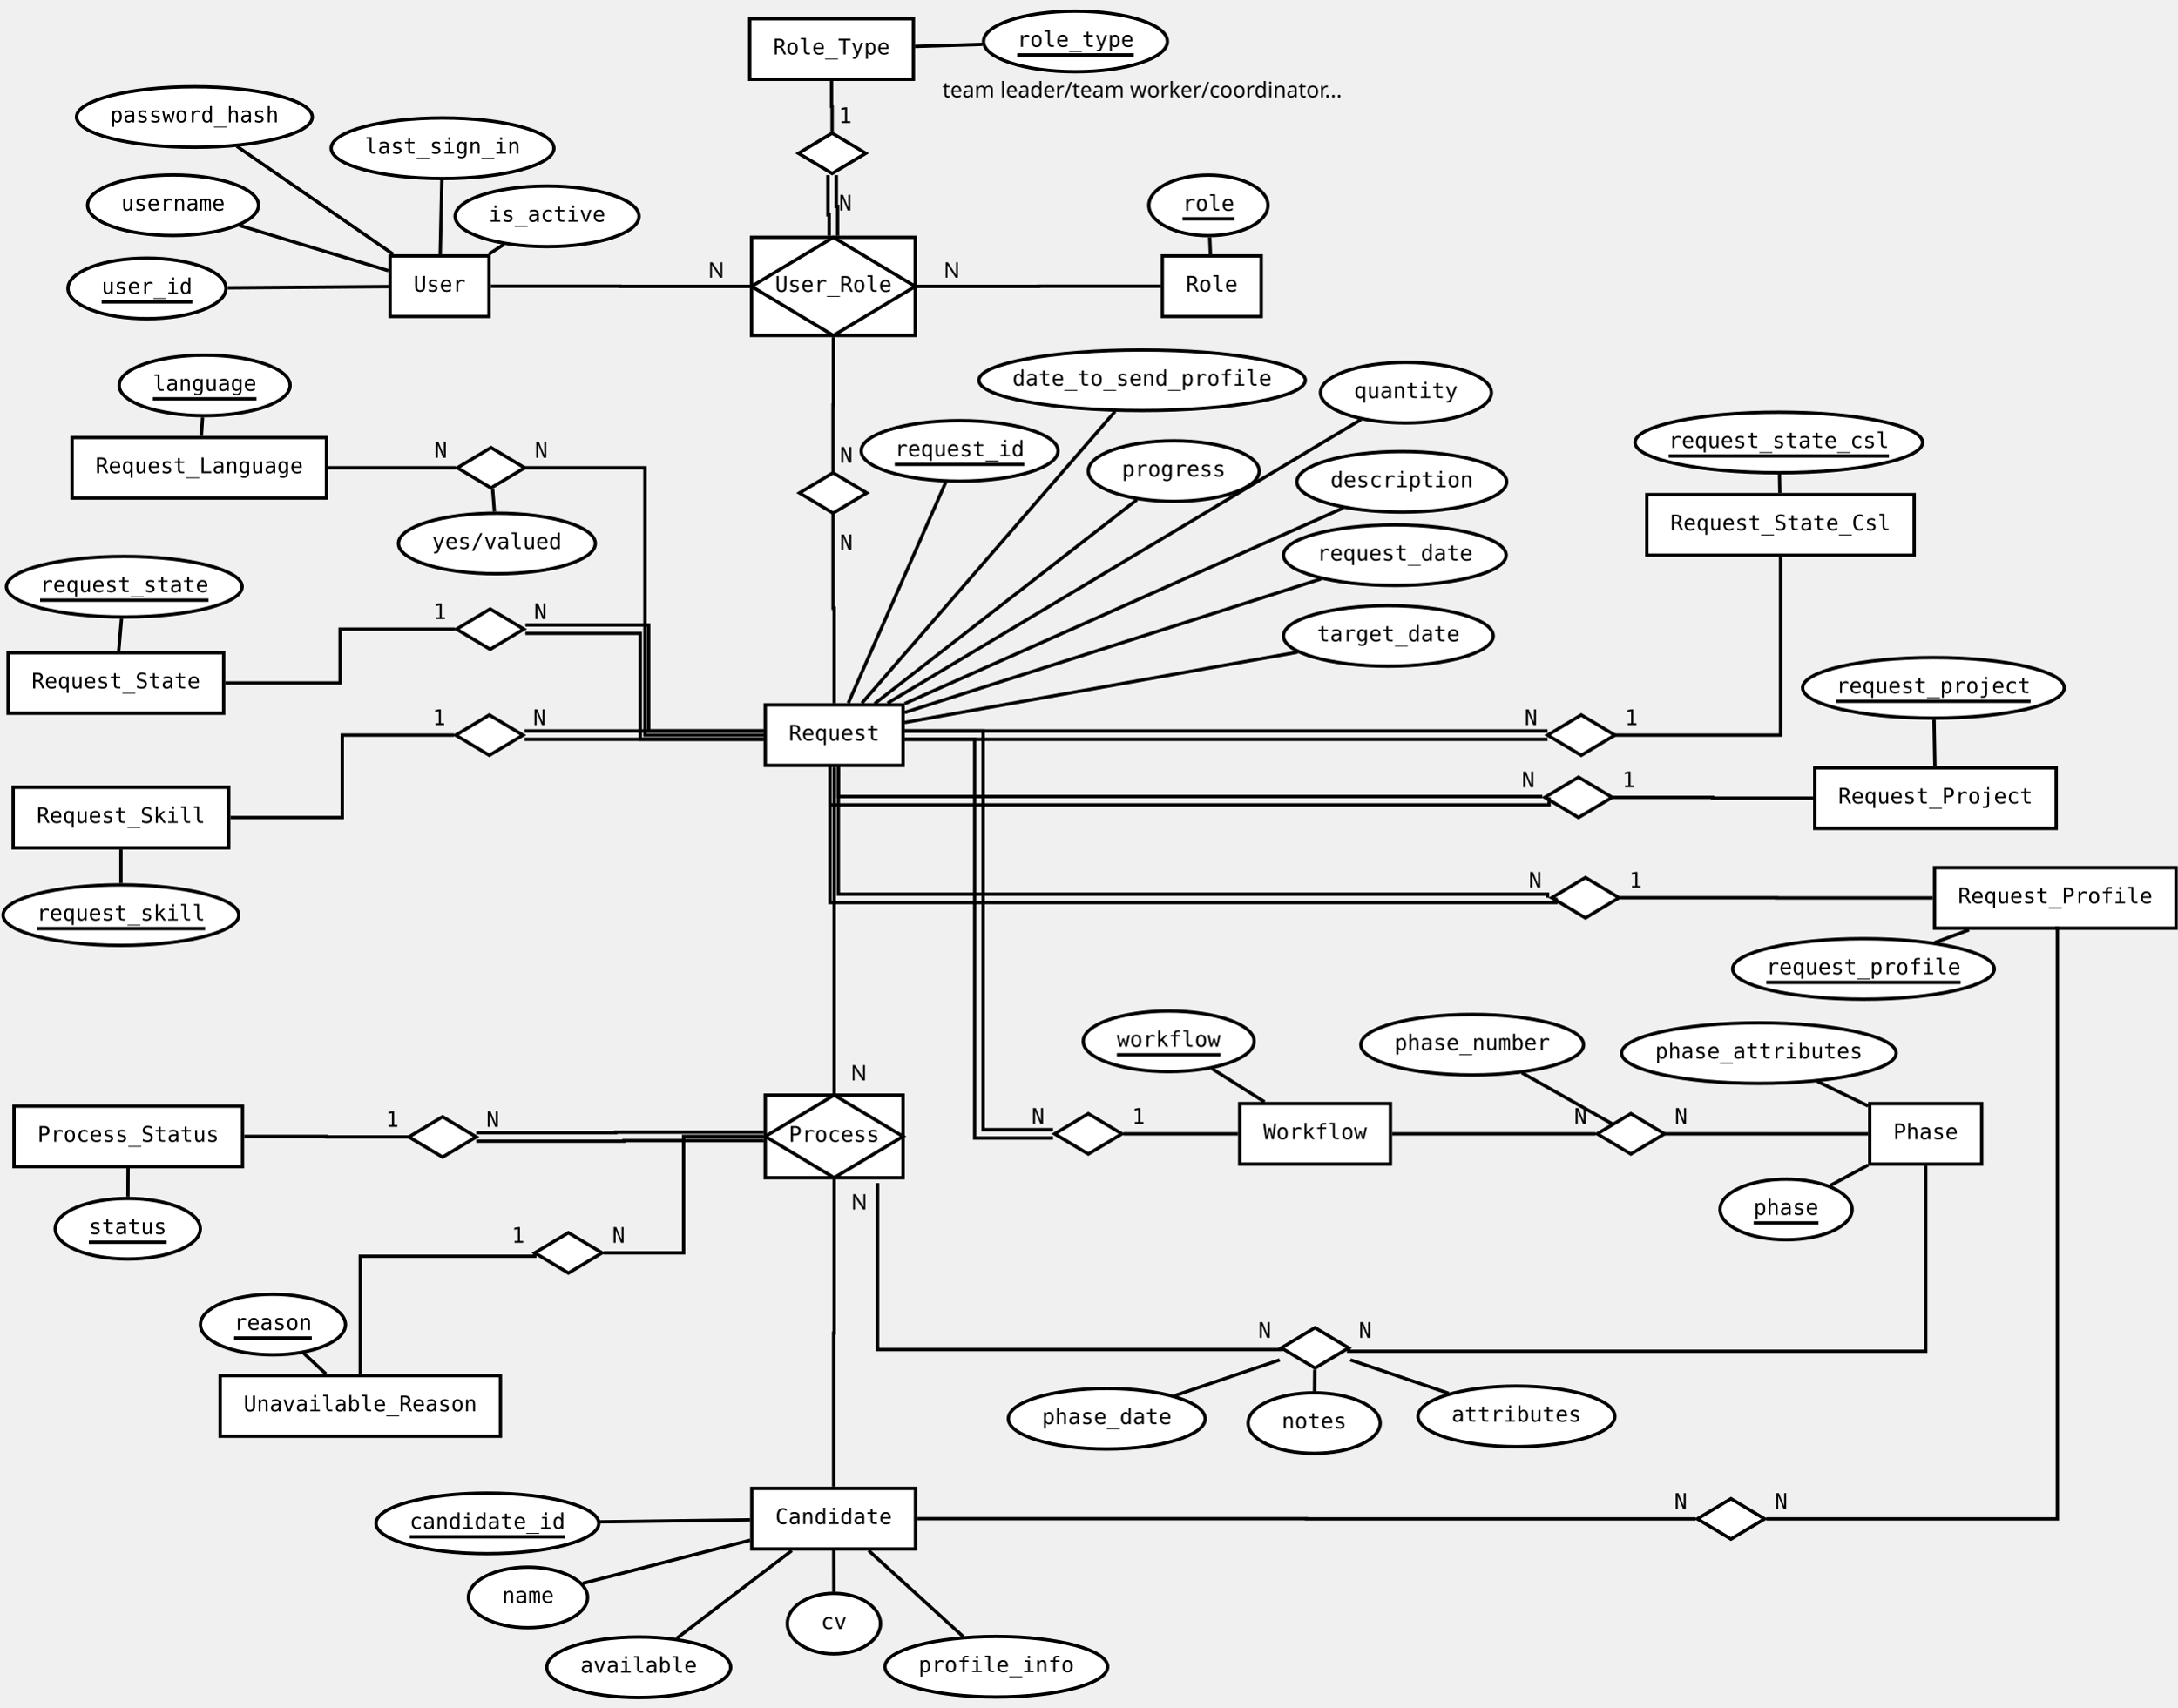
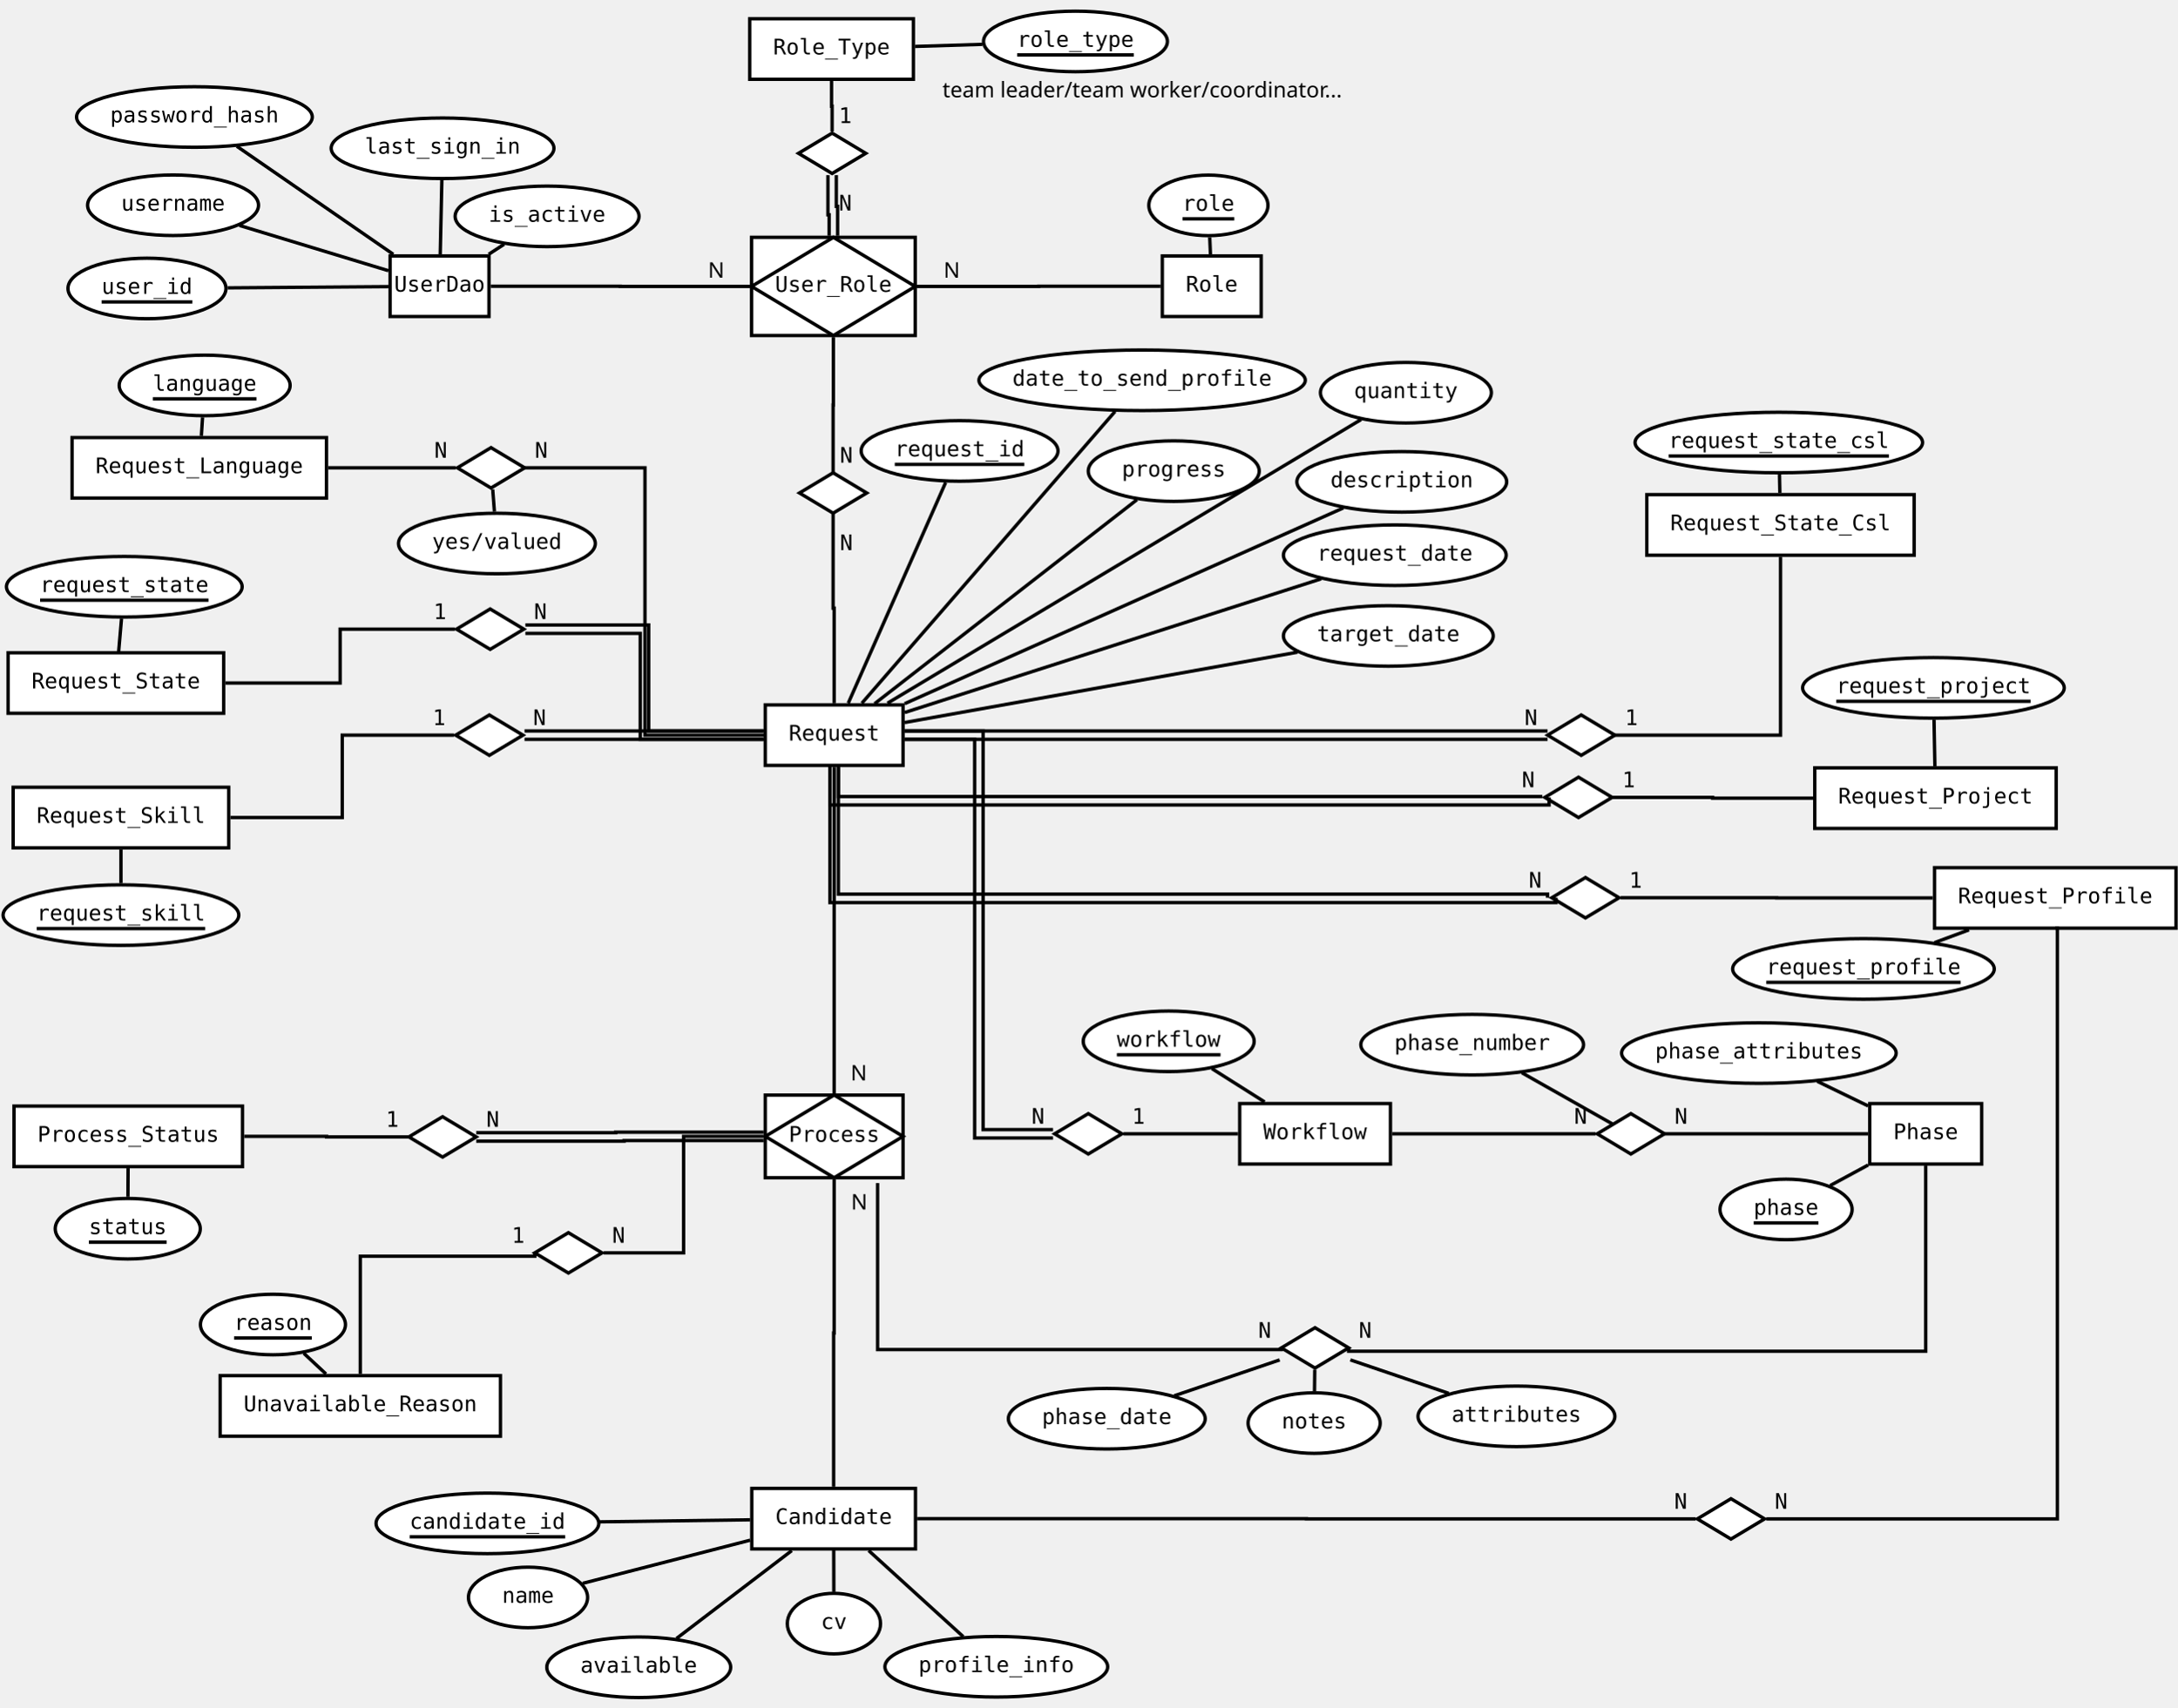
<svg xmlns="http://www.w3.org/2000/svg" width="65cm" height="51cm" viewBox="327 48 1294 1005">
  <g>
    <rect style="fill: #ffffff" x="558.828" y="195.028" width="58.8" height="36" />
    <rect style="fill: none; fill-opacity:0; stroke-width: 2; stroke: #000000" x="558.828" y="195.028" width="58.8" height="36" />
-     <text font-size="12.8" style="fill: #000000;text-anchor:middle;font-family:monospace;font-style:normal;font-weight:normal" x="588.228" y="216.228">User</text>
+     <text font-size="12.8" style="fill: #000000;text-anchor:middle;font-family:monospace;font-style:normal;font-weight:normal" x="588.228" y="216.228">UserDao</text>
  </g>
  <g>
    <ellipse style="fill: #ffffff" cx="414.348" cy="214.348" rx="46.95" ry="18" />
    <ellipse style="fill: none; fill-opacity:0; stroke-width: 2; stroke: #000000" cx="414.348" cy="214.348" rx="46.95" ry="18" />
    <text font-size="12.8" style="fill: #000000;text-anchor:middle;font-family:monospace;font-style:normal;font-weight:normal" x="414.348" y="217.548">user_id</text>
    <line style="fill: none; fill-opacity:0; stroke-width: 2; stroke: #000000" x1="387.398" y1="222.348" x2="441.298" y2="222.348" />
  </g>
  <line style="fill: none; fill-opacity:0; stroke-width: 2; stroke: #000000" x1="462.286" y1="213.984" x2="557.822" y2="213.259" />
  <g>
    <ellipse style="fill: #ffffff" cx="429.844" cy="164.879" rx="50.8" ry="18" />
    <ellipse style="fill: none; fill-opacity:0; stroke-width: 2; stroke: #000000" cx="429.844" cy="164.879" rx="50.8" ry="18" />
    <text font-size="12.8" style="fill: #000000;text-anchor:middle;font-family:monospace;font-style:normal;font-weight:normal" x="429.844" y="168.079">username</text>
  </g>
  <g>
    <ellipse style="fill: #ffffff" cx="442.55" cy="112.41" rx="70.05" ry="18" />
    <ellipse style="fill: none; fill-opacity:0; stroke-width: 2; stroke: #000000" cx="442.55" cy="112.41" rx="70.05" ry="18" />
    <text font-size="12.8" style="fill: #000000;text-anchor:middle;font-family:monospace;font-style:normal;font-weight:normal" x="442.55" y="115.61">password_hash</text>
  </g>
  <line style="fill: none; fill-opacity:0; stroke-width: 2; stroke: #000000" x1="557.825" y1="203.786" x2="469.324" y2="176.881" />
  <line style="fill: none; fill-opacity:0; stroke-width: 2; stroke: #000000" x1="560.736" y1="194.04" x2="467.766" y2="129.827" />
  <g>
    <ellipse style="fill: #ffffff" cx="652.148" cy="171.474" rx="54.65" ry="18" />
    <ellipse style="fill: none; fill-opacity:0; stroke-width: 2; stroke: #000000" cx="652.148" cy="171.474" rx="54.65" ry="18" />
    <text font-size="12.8" style="fill: #000000;text-anchor:middle;font-family:monospace;font-style:normal;font-weight:normal" x="652.148" y="174.674">is_active</text>
  </g>
  <line style="fill: none; fill-opacity:0; stroke-width: 2; stroke: #000000" x1="617.457" y1="194.027" x2="626.61" y2="188.076" />
  <g>
    <rect style="fill: #ffffff" x="1017.83" y="195.028" width="58.8" height="36" />
    <rect style="fill: none; fill-opacity:0; stroke-width: 2; stroke: #000000" x="1017.83" y="195.028" width="58.8" height="36" />
    <text font-size="12.8" style="fill: #000000;text-anchor:middle;font-family:monospace;font-style:normal;font-weight:normal" x="1047.23" y="216.228">Role</text>
  </g>
  <g>
    <ellipse style="fill: #ffffff" cx="1045.23" cy="164.955" rx="35.4" ry="18" />
    <ellipse style="fill: none; fill-opacity:0; stroke-width: 2; stroke: #000000" cx="1045.23" cy="164.955" rx="35.4" ry="18" />
    <text font-size="12.8" style="fill: #000000;text-anchor:middle;font-family:monospace;font-style:normal;font-weight:normal" x="1045.23" y="168.155">role</text>
    <line style="fill: none; fill-opacity:0; stroke-width: 2; stroke: #000000" x1="1029.83" y1="172.955" x2="1060.63" y2="172.955" />
  </g>
  <line style="fill: none; fill-opacity:0; stroke-width: 2; stroke: #000000" x1="1046.44" y1="194.038" x2="1046.02" y2="183.945" />
  <g>
    <rect style="fill: #ffffff" x="773.834" y="927.828" width="97.3" height="36" />
    <rect style="fill: none; fill-opacity:0; stroke-width: 2; stroke: #000000" x="773.834" y="927.828" width="97.3" height="36" />
    <text font-size="12.8" style="fill: #000000;text-anchor:middle;font-family:monospace;font-style:normal;font-weight:normal" x="822.484" y="949.028">Candidate</text>
  </g>
  <g>
    <ellipse style="fill: #ffffff" cx="616.686" cy="948.624" rx="66.2" ry="18" />
    <ellipse style="fill: none; fill-opacity:0; stroke-width: 2; stroke: #000000" cx="616.686" cy="948.624" rx="66.2" ry="18" />
    <text font-size="12.8" style="fill: #000000;text-anchor:middle;font-family:monospace;font-style:normal;font-weight:normal" x="616.686" y="951.824">candidate_id</text>
    <line style="fill: none; fill-opacity:0; stroke-width: 2; stroke: #000000" x1="570.486" y1="956.624" x2="662.886" y2="956.624" />
  </g>
  <line style="fill: none; fill-opacity:0; stroke-width: 2; stroke: #000000" x1="683.611" y1="947.715" x2="772.831" y2="946.503" />
  <g>
    <ellipse style="fill: #ffffff" cx="640.826" cy="992.658" rx="35.4" ry="18" />
    <ellipse style="fill: none; fill-opacity:0; stroke-width: 2; stroke: #000000" cx="640.826" cy="992.658" rx="35.4" ry="18" />
    <text font-size="12.8" style="fill: #000000;text-anchor:middle;font-family:monospace;font-style:normal;font-weight:normal" x="640.826" y="995.858">name</text>
  </g>
  <line style="fill: none; fill-opacity:0; stroke-width: 2; stroke: #000000" x1="673.335" y1="984.278" x2="772.829" y2="958.629" />
  <g>
    <ellipse style="fill: #ffffff" cx="822.636" cy="1008.22" rx="27.7" ry="18" />
    <ellipse style="fill: none; fill-opacity:0; stroke-width: 2; stroke: #000000" cx="822.636" cy="1008.22" rx="27.7" ry="18" />
    <text font-size="12.8" style="fill: #000000;text-anchor:middle;font-family:monospace;font-style:normal;font-weight:normal" x="822.636" y="1011.42">cv</text>
  </g>
  <line style="fill: none; fill-opacity:0; stroke-width: 2; stroke: #000000" x1="822.59" y1="989.452" x2="822.53" y2="964.594" />
  <g>
    <rect style="fill: #ffffff" x="1476.83" y="558.742" width="143.5" height="36" />
    <rect style="fill: none; fill-opacity:0; stroke-width: 2; stroke: #000000" x="1476.83" y="558.742" width="143.5" height="36" />
    <text font-size="12.8" style="fill: #000000;text-anchor:middle;font-family:monospace;font-style:normal;font-weight:normal" x="1548.58" y="579.942">Request_Profile</text>
  </g>
  <g>
    <ellipse style="fill: #ffffff" cx="1434.58" cy="618.954" rx="77.75" ry="18" />
    <ellipse style="fill: none; fill-opacity:0; stroke-width: 2; stroke: #000000" cx="1434.58" cy="618.954" rx="77.75" ry="18" />
    <text font-size="12.8" style="fill: #000000;text-anchor:middle;font-family:monospace;font-style:normal;font-weight:normal" x="1434.58" y="622.154">request_profile</text>
    <line style="fill: none; fill-opacity:0; stroke-width: 2; stroke: #000000" x1="1376.83" y1="626.954" x2="1492.33" y2="626.954" />
  </g>
  <line style="fill: none; fill-opacity:0; stroke-width: 2; stroke: #000000" x1="1497.31" y1="595.725" x2="1476.73" y2="603.346" />
  <g>
    <rect style="fill: #ffffff" x="773.674" y="183.955" width="97.3" height="58.38" />
    <rect style="fill: none; fill-opacity:0; stroke-width: 2; stroke: #000000" x="773.674" y="183.955" width="97.3" height="58.38" />
    <polygon style="fill: #ffffff" points="773.674,213.145 822.324,183.955 870.974,213.145 822.324,242.335 " />
    <polygon style="fill: none; fill-opacity:0; stroke-width: 2; stroke: #000000" points="773.674,213.145 822.324,183.955 870.974,213.145 822.324,242.335 " />
    <text font-size="12.8" style="fill: #000000;text-anchor:middle;font-family:monospace;font-style:normal;font-weight:normal" x="822.324" y="216.345">User_Role</text>
  </g>
  <polyline style="fill: none; fill-opacity:0; stroke-width: 2; stroke: #000000" points="618.635,213.028 695.652,213.028 695.652,213.145 772.668,213.145 " />
  <polyline style="fill: none; fill-opacity:0; stroke-width: 2; stroke: #000000" points="871.98,213.145 944.4,213.145 944.4,213.028 1016.82,213.028 " />
  <text font-size="12.8" style="fill: #000000;text-anchor:start;font-family:sans-serif;font-style:normal;font-weight:normal" x="747.828" y="207.954">
    <tspan x="747.828" y="207.954">N</tspan>
  </text>
  <text font-size="12.8" style="fill: #000000;text-anchor:start;font-family:sans-serif;font-style:normal;font-weight:normal" x="887.828" y="207.954">
    <tspan x="887.828" y="207.954">N</tspan>
  </text>
  <g>
    <rect style="fill: #ffffff" x="781.828" y="461.954" width="81.9" height="36" />
    <rect style="fill: none; fill-opacity:0; stroke-width: 2; stroke: #000000" x="781.828" y="461.954" width="81.9" height="36" />
    <text font-size="12.8" style="fill: #000000;text-anchor:middle;font-family:monospace;font-style:normal;font-weight:normal" x="822.778" y="483.154">Request</text>
  </g>
  <g>
    <polygon style="fill: #ffffff" points="802.162,335.954 822.162,323.954 842.162,335.954 822.162,347.954 " />
    <polygon style="fill: none; fill-opacity:0; stroke-width: 2; stroke: #000000" points="802.162,335.954 822.162,323.954 842.162,335.954 822.162,347.954 " />
    <text font-size="12.8" style="fill: #000000;text-anchor:start;font-family:monospace;font-style:normal;font-weight:normal" x="826.162" y="317.954">N</text>
    <text font-size="12.8" style="fill: #000000;text-anchor:start;font-family:monospace;font-style:normal;font-weight:normal" x="826.162" y="369.954">N</text>
    <text font-size="12.8" style="fill: #000000;text-anchor:middle;font-family:monospace;font-style:normal;font-weight:normal" x="822.162" y="339.154" />
  </g>
  <polyline style="fill: none; fill-opacity:0; stroke-width: 2; stroke: #000000" points="822.162,323.954 822.162,283.648 822.324,283.648 822.324,243.342 " />
  <polyline style="fill: none; fill-opacity:0; stroke-width: 2; stroke: #000000" points="822.162,347.954 822.162,404.449 822.778,404.449 822.778,460.945 " />
  <g>
    <rect style="fill: #ffffff" x="781.828" y="693.954" width="81.9" height="49.14" />
    <rect style="fill: none; fill-opacity:0; stroke-width: 2; stroke: #000000" x="781.828" y="693.954" width="81.9" height="49.14" />
    <polygon style="fill: #ffffff" points="781.828,718.524 822.778,693.954 863.728,718.524 822.778,743.094 " />
    <polygon style="fill: none; fill-opacity:0; stroke-width: 2; stroke: #000000" points="781.828,718.524 822.778,693.954 863.728,718.524 822.778,743.094 " />
    <text font-size="12.8" style="fill: #000000;text-anchor:middle;font-family:monospace;font-style:normal;font-weight:normal" x="822.778" y="721.724">Process</text>
  </g>
  <polyline style="fill: none; fill-opacity:0; stroke-width: 2; stroke: #000000" points="822.778,692.948 822.778,691.948 822.778,499.963 822.778,498.963 " />
  <polyline style="fill: none; fill-opacity:0; stroke-width: 2; stroke: #000000" points="822.778,744.1 822.778,835.459 822.484,835.459 822.484,926.819 " />
  <text font-size="12.8" style="fill: #000000;text-anchor:start;font-family:sans-serif;font-style:normal;font-weight:normal" x="832.592" y="685.282">
    <tspan x="832.592" y="685.282">N</tspan>
  </text>
  <g>
    <ellipse style="fill: #ffffff" cx="897.328" cy="310.954" rx="58.5" ry="18" />
    <ellipse style="fill: none; fill-opacity:0; stroke-width: 2; stroke: #000000" cx="897.328" cy="310.954" rx="58.5" ry="18" />
    <text font-size="12.8" style="fill: #000000;text-anchor:middle;font-family:monospace;font-style:normal;font-weight:normal" x="897.328" y="314.154">request_id</text>
    <line style="fill: none; fill-opacity:0; stroke-width: 2; stroke: #000000" x1="858.828" y1="318.954" x2="935.828" y2="318.954" />
  </g>
  <g>
    <polygon style="fill: #ffffff" points="1246.83,479.954 1266.83,467.954 1286.83,479.954 1266.83,491.954 " />
    <polygon style="fill: none; fill-opacity:0; stroke-width: 2; stroke: #000000" points="1246.83,479.954 1266.83,467.954 1286.83,479.954 1266.83,491.954 " />
    <text font-size="12.8" style="fill: #000000;text-anchor:end;font-family:monospace;font-style:normal;font-weight:normal" x="1240.83" y="473.954">N</text>
    <text font-size="12.8" style="fill: #000000;text-anchor:start;font-family:monospace;font-style:normal;font-weight:normal" x="1292.83" y="473.954">1</text>
    <text font-size="12.8" style="fill: #000000;text-anchor:middle;font-family:monospace;font-style:normal;font-weight:normal" x="1266.83" y="483.154" />
  </g>
  <g>
    <polyline style="fill: none; fill-opacity:0; stroke-width: 2; stroke: #000000" points="864.733,477.454 870.733,477.454 1245.83,477.454 1246.83,477.454 " />
    <polyline style="fill: none; fill-opacity:0; stroke-width: 2; stroke: #000000" points="864.733,482.454 865.733,482.454 1240.83,482.454 1246.83,482.454 " />
  </g>
  <g>
    <polygon style="fill: #ffffff" points="1335.83,945.954 1355.83,933.954 1375.83,945.954 1355.83,957.954 " />
    <polygon style="fill: none; fill-opacity:0; stroke-width: 2; stroke: #000000" points="1335.83,945.954 1355.83,933.954 1375.83,945.954 1355.83,957.954 " />
    <text font-size="12.8" style="fill: #000000;text-anchor:end;font-family:monospace;font-style:normal;font-weight:normal" x="1329.83" y="939.954">N</text>
    <text font-size="12.8" style="fill: #000000;text-anchor:start;font-family:monospace;font-style:normal;font-weight:normal" x="1381.83" y="939.954">N</text>
    <text font-size="12.8" style="fill: #000000;text-anchor:middle;font-family:monospace;font-style:normal;font-weight:normal" x="1355.83" y="949.154" />
  </g>
  <polyline style="fill: none; fill-opacity:0; stroke-width: 2; stroke: #000000" points="872.14,945.828 1103.51,945.828 1103.51,945.954 1334.89,945.954 " />
  <polyline style="fill: none; fill-opacity:0; stroke-width: 2; stroke: #000000" points="1376.82,945.954 1549.83,945.954 1549.83,594.742 1548.58,594.742 " />
  <g>
    <rect style="fill: #ffffff" x="334.828" y="510.954" width="128.1" height="36" />
    <rect style="fill: none; fill-opacity:0; stroke-width: 2; stroke: #000000" x="334.828" y="510.954" width="128.1" height="36" />
    <text font-size="12.8" style="fill: #000000;text-anchor:middle;font-family:monospace;font-style:normal;font-weight:normal" x="398.878" y="532.154">Request_Skill</text>
  </g>
  <g>
    <polygon style="fill: #ffffff" points="597.828,479.954 617.828,467.954 637.828,479.954 617.828,491.954 " />
    <polygon style="fill: none; fill-opacity:0; stroke-width: 2; stroke: #000000" points="597.828,479.954 617.828,467.954 637.828,479.954 617.828,491.954 " />
    <text font-size="12.8" style="fill: #000000;text-anchor:end;font-family:monospace;font-style:normal;font-weight:normal" x="591.828" y="473.954">1</text>
    <text font-size="12.8" style="fill: #000000;text-anchor:start;font-family:monospace;font-style:normal;font-weight:normal" x="643.828" y="473.954">N</text>
    <text font-size="12.8" style="fill: #000000;text-anchor:middle;font-family:monospace;font-style:normal;font-weight:normal" x="617.828" y="483.154" />
  </g>
  <polyline style="fill: none; fill-opacity:0; stroke-width: 2; stroke: #000000" points="463.936,528.954 530.411,528.954 530.411,479.954 596.886,479.954 " />
  <g>
    <polyline style="fill: none; fill-opacity:0; stroke-width: 2; stroke: #000000" points="638.77,477.454 639.77,477.454 774.823,477.454 780.823,477.454 " />
    <polyline style="fill: none; fill-opacity:0; stroke-width: 2; stroke: #000000" points="638.77,482.454 644.77,482.454 779.823,482.454 780.823,482.454 " />
  </g>
  <line style="fill: none; fill-opacity:0; stroke-width: 2; stroke: #000000" x1="831.155" y1="460.964" x2="889.06" y2="329.696" />
  <g>
    <ellipse style="fill: #ffffff" cx="1160.18" cy="329.33" rx="62.35" ry="18" />
    <ellipse style="fill: none; fill-opacity:0; stroke-width: 2; stroke: #000000" cx="1160.18" cy="329.33" rx="62.35" ry="18" />
    <text font-size="12.8" style="fill: #000000;text-anchor:middle;font-family:monospace;font-style:normal;font-weight:normal" x="1160.18" y="332.53">description</text>
  </g>
  <line style="fill: none; fill-opacity:0; stroke-width: 2; stroke: #000000" x1="864.726" y1="461.227" x2="1125.41" y2="344.853" />
  <g>
    <ellipse style="fill: #ffffff" cx="1162.63" cy="276.33" rx="50.8" ry="18" />
    <ellipse style="fill: none; fill-opacity:0; stroke-width: 2; stroke: #000000" cx="1162.63" cy="276.33" rx="50.8" ry="18" />
    <text font-size="12.8" style="fill: #000000;text-anchor:middle;font-family:monospace;font-style:normal;font-weight:normal" x="1162.63" y="279.53">quantity</text>
  </g>
  <line style="fill: none; fill-opacity:0; stroke-width: 2; stroke: #000000" x1="1135.99" y1="292.288" x2="854.494" y2="460.951" />
  <g>
    <ellipse style="fill: #ffffff" cx="1156.03" cy="372.954" rx="66.2" ry="18" />
    <ellipse style="fill: none; fill-opacity:0; stroke-width: 2; stroke: #000000" cx="1156.03" cy="372.954" rx="66.2" ry="18" />
    <text font-size="12.8" style="fill: #000000;text-anchor:middle;font-family:monospace;font-style:normal;font-weight:normal" x="1156.03" y="376.154">request_date</text>
  </g>
  <line style="fill: none; fill-opacity:0; stroke-width: 2; stroke: #000000" x1="864.729" y1="466.484" x2="1112.29" y2="386.998" />
  <g>
    <ellipse style="fill: #ffffff" cx="1152.18" cy="420.954" rx="62.35" ry="18" />
    <ellipse style="fill: none; fill-opacity:0; stroke-width: 2; stroke: #000000" cx="1152.18" cy="420.954" rx="62.35" ry="18" />
    <text font-size="12.8" style="fill: #000000;text-anchor:middle;font-family:monospace;font-style:normal;font-weight:normal" x="1152.18" y="424.154">target_date</text>
  </g>
  <line style="fill: none; fill-opacity:0; stroke-width: 2; stroke: #000000" x1="864.727" y1="472.44" x2="1098.21" y2="430.621" />
  <g>
    <rect style="fill: #ffffff" x="1405.63" y="499.408" width="143.5" height="36" />
    <rect style="fill: none; fill-opacity:0; stroke-width: 2; stroke: #000000" x="1405.63" y="499.408" width="143.5" height="36" />
    <text font-size="12.8" style="fill: #000000;text-anchor:middle;font-family:monospace;font-style:normal;font-weight:normal" x="1477.38" y="520.608">Request_Project</text>
  </g>
  <g>
    <ellipse style="fill: #ffffff" cx="398.878" cy="586.954" rx="70.05" ry="18" />
    <ellipse style="fill: none; fill-opacity:0; stroke-width: 2; stroke: #000000" cx="398.878" cy="586.954" rx="70.05" ry="18" />
    <text font-size="12.8" style="fill: #000000;text-anchor:middle;font-family:monospace;font-style:normal;font-weight:normal" x="398.878" y="590.154">request_skill</text>
    <line style="fill: none; fill-opacity:0; stroke-width: 2; stroke: #000000" x1="348.828" y1="594.954" x2="448.928" y2="594.954" />
  </g>
  <line style="fill: none; fill-opacity:0; stroke-width: 2; stroke: #000000" x1="398.878" y1="567.965" x2="398.878" y2="547.943" />
  <g>
    <polygon style="fill: #ffffff" points="1245.21,516.954 1265.21,504.954 1285.21,516.954 1265.21,528.954 " />
    <polygon style="fill: none; fill-opacity:0; stroke-width: 2; stroke: #000000" points="1245.21,516.954 1265.21,504.954 1285.21,516.954 1265.21,528.954 " />
    <text font-size="12.8" style="fill: #000000;text-anchor:end;font-family:monospace;font-style:normal;font-weight:normal" x="1239.21" y="510.954">N</text>
    <text font-size="12.8" style="fill: #000000;text-anchor:start;font-family:monospace;font-style:normal;font-weight:normal" x="1291.21" y="510.954">1</text>
    <text font-size="12.8" style="fill: #000000;text-anchor:middle;font-family:monospace;font-style:normal;font-weight:normal" x="1265.21" y="520.154" />
  </g>
  <g>
    <polyline style="fill: none; fill-opacity:0; stroke-width: 2; stroke: #000000" points="825.278,498.94 825.278,516.454 1242.71,516.454 1242.71,516.954 " />
    <polyline style="fill: none; fill-opacity:0; stroke-width: 2; stroke: #000000" points="820.278,498.94 820.278,521.454 1247.71,521.454 1247.71,516.954 " />
  </g>
  <polyline style="fill: none; fill-opacity:0; stroke-width: 2; stroke: #000000" points="1285.21,516.954 1344.91,516.954 1344.91,517.408 1404.62,517.408 " />
  <g>
    <ellipse style="fill: #ffffff" cx="1476.17" cy="451.828" rx="77.75" ry="18" />
    <ellipse style="fill: none; fill-opacity:0; stroke-width: 2; stroke: #000000" cx="1476.17" cy="451.828" rx="77.75" ry="18" />
    <text font-size="12.8" style="fill: #000000;text-anchor:middle;font-family:monospace;font-style:normal;font-weight:normal" x="1476.17" y="455.028">request_project</text>
    <line style="fill: none; fill-opacity:0; stroke-width: 2; stroke: #000000" x1="1418.42" y1="459.828" x2="1533.92" y2="459.828" />
  </g>
  <line style="fill: none; fill-opacity:0; stroke-width: 2; stroke: #000000" x1="1476.52" y1="470.825" x2="1477.03" y2="498.411" />
  <g>
    <ellipse style="fill: #ffffff" cx="1005.83" cy="268.954" rx="97" ry="18" />
    <ellipse style="fill: none; fill-opacity:0; stroke-width: 2; stroke: #000000" cx="1005.83" cy="268.954" rx="97" ry="18" />
    <text font-size="12.8" style="fill: #000000;text-anchor:middle;font-family:monospace;font-style:normal;font-weight:normal" x="1005.83" y="272.154">date_to_send_profile</text>
  </g>
  <line style="fill: none; fill-opacity:0; stroke-width: 2; stroke: #000000" x1="839.246" y1="460.971" x2="989.756" y2="287.48" />
  <g>
    <ellipse style="fill: #ffffff" cx="1024.63" cy="322.954" rx="50.8" ry="18" />
    <ellipse style="fill: none; fill-opacity:0; stroke-width: 2; stroke: #000000" cx="1024.63" cy="322.954" rx="50.8" ry="18" />
    <text font-size="12.8" style="fill: #000000;text-anchor:middle;font-family:monospace;font-style:normal;font-weight:normal" x="1024.63" y="326.154">progress</text>
  </g>
  <line style="fill: none; fill-opacity:0; stroke-width: 2; stroke: #000000" x1="846.827" y1="461.249" x2="1002.78" y2="339.944" />
  <g>
    <rect style="fill: #ffffff" x="1305.83" y="336.954" width="158.9" height="36" />
    <rect style="fill: none; fill-opacity:0; stroke-width: 2; stroke: #000000" x="1305.83" y="336.954" width="158.9" height="36" />
    <text font-size="12.8" style="fill: #000000;text-anchor:middle;font-family:monospace;font-style:normal;font-weight:normal" x="1385.28" y="358.154">Request_State_Csl</text>
  </g>
  <polyline style="fill: none; fill-opacity:0; stroke-width: 2; stroke: #000000" points="1286.83,479.954 1286.83,479.966 1385.28,479.966 1385.28,373.953 " />
  <g>
    <ellipse style="fill: #ffffff" cx="1384.28" cy="305.954" rx="85.45" ry="18" />
    <ellipse style="fill: none; fill-opacity:0; stroke-width: 2; stroke: #000000" cx="1384.28" cy="305.954" rx="85.45" ry="18" />
    <text font-size="12.8" style="fill: #000000;text-anchor:middle;font-family:monospace;font-style:normal;font-weight:normal" x="1384.28" y="309.154">request_state_csl</text>
    <line style="fill: none; fill-opacity:0; stroke-width: 2; stroke: #000000" x1="1318.83" y1="313.954" x2="1449.73" y2="313.954" />
  </g>
  <line style="fill: none; fill-opacity:0; stroke-width: 2; stroke: #000000" x1="1384.89" y1="335.951" x2="1384.67" y2="324.957" />
  <g>
    <rect style="fill: #ffffff" x="331.828" y="430.954" width="128.1" height="36" />
    <rect style="fill: none; fill-opacity:0; stroke-width: 2; stroke: #000000" x="331.828" y="430.954" width="128.1" height="36" />
    <text font-size="12.8" style="fill: #000000;text-anchor:middle;font-family:monospace;font-style:normal;font-weight:normal" x="395.878" y="452.154">Request_State</text>
  </g>
  <g>
    <ellipse style="fill: #ffffff" cx="400.878" cy="391.704" rx="70.05" ry="18" />
    <ellipse style="fill: none; fill-opacity:0; stroke-width: 2; stroke: #000000" cx="400.878" cy="391.704" rx="70.05" ry="18" />
    <text font-size="12.8" style="fill: #000000;text-anchor:middle;font-family:monospace;font-style:normal;font-weight:normal" x="400.878" y="394.904">request_state</text>
    <line style="fill: none; fill-opacity:0; stroke-width: 2; stroke: #000000" x1="350.828" y1="399.704" x2="450.928" y2="399.704" />
  </g>
  <line style="fill: none; fill-opacity:0; stroke-width: 2; stroke: #000000" x1="397.528" y1="430.057" x2="399.228" y2="410.601" />
  <g>
    <rect style="fill: #ffffff" x="335.328" y="700.512" width="135.8" height="36" />
    <rect style="fill: none; fill-opacity:0; stroke-width: 2; stroke: #000000" x="335.328" y="700.512" width="135.8" height="36" />
    <text font-size="12.8" style="fill: #000000;text-anchor:middle;font-family:monospace;font-style:normal;font-weight:normal" x="403.228" y="721.712">Process_Status</text>
  </g>
  <g>
    <ellipse style="fill: #ffffff" cx="402.928" cy="773.434" rx="43.1" ry="18" />
    <ellipse style="fill: none; fill-opacity:0; stroke-width: 2; stroke: #000000" cx="402.928" cy="773.434" rx="43.1" ry="18" />
    <text font-size="12.8" style="fill: #000000;text-anchor:middle;font-family:monospace;font-style:normal;font-weight:normal" x="402.928" y="776.634">status</text>
    <line style="fill: none; fill-opacity:0; stroke-width: 2; stroke: #000000" x1="379.828" y1="781.434" x2="426.028" y2="781.434" />
  </g>
  <line style="fill: none; fill-opacity:0; stroke-width: 2; stroke: #000000" x1="403.032" y1="754.434" x2="403.124" y2="737.512" />
  <g>
    <polygon style="fill: #ffffff" points="570.028,718.84 590.028,706.84 610.028,718.84 590.028,730.84 " />
    <polygon style="fill: none; fill-opacity:0; stroke-width: 2; stroke: #000000" points="570.028,718.84 590.028,706.84 610.028,718.84 590.028,730.84 " />
    <text font-size="12.8" style="fill: #000000;text-anchor:end;font-family:monospace;font-style:normal;font-weight:normal" x="564.028" y="712.84">1</text>
    <text font-size="12.8" style="fill: #000000;text-anchor:start;font-family:monospace;font-style:normal;font-weight:normal" x="616.028" y="712.84">N</text>
    <text font-size="12.8" style="fill: #000000;text-anchor:middle;font-family:monospace;font-style:normal;font-weight:normal" x="590.028" y="722.04" />
  </g>
  <g>
    <polyline style="fill: none; fill-opacity:0; stroke-width: 2; stroke: #000000" points="610.028,716.34 692.925,716.34 692.925,716.024 780.823,716.024 " />
    <polyline style="fill: none; fill-opacity:0; stroke-width: 2; stroke: #000000" points="610.028,721.34 697.925,721.34 697.925,721.024 780.823,721.024 " />
  </g>
  <g>
    <ellipse style="fill: #ffffff" cx="706.632" cy="1034.17" rx="54.65" ry="18" />
    <ellipse style="fill: none; fill-opacity:0; stroke-width: 2; stroke: #000000" cx="706.632" cy="1034.17" rx="54.65" ry="18" />
    <text font-size="12.8" style="fill: #000000;text-anchor:middle;font-family:monospace;font-style:normal;font-weight:normal" x="706.632" y="1037.37">available</text>
  </g>
  <line style="fill: none; fill-opacity:0; stroke-width: 2; stroke: #000000" x1="797.58" y1="964.819" x2="729.097" y2="1017.04" />
  <g>
    <polygon style="fill: #ffffff" points="1249.33,576.628 1269.33,564.628 1289.33,576.628 1269.33,588.628 " />
    <polygon style="fill: none; fill-opacity:0; stroke-width: 2; stroke: #000000" points="1249.33,576.628 1269.33,564.628 1289.33,576.628 1269.33,588.628 " />
    <text font-size="12.8" style="fill: #000000;text-anchor:end;font-family:monospace;font-style:normal;font-weight:normal" x="1243.33" y="570.628">N</text>
    <text font-size="12.8" style="fill: #000000;text-anchor:start;font-family:monospace;font-style:normal;font-weight:normal" x="1295.33" y="570.628">1</text>
    <text font-size="12.8" style="fill: #000000;text-anchor:middle;font-family:monospace;font-style:normal;font-weight:normal" x="1269.33" y="579.828" />
  </g>
  <g>
    <polyline style="fill: none; fill-opacity:0; stroke-width: 2; stroke: #000000" points="825.278,498.932 825.278,574.5 1246.83,574.5 1246.83,576.628 " />
    <polyline style="fill: none; fill-opacity:0; stroke-width: 2; stroke: #000000" points="820.278,498.932 820.278,579.5 1251.83,579.5 1251.83,576.628 " />
  </g>
  <g>
    <polygon style="fill: #ffffff" points="598.328,416.936 618.328,404.936 638.328,416.936 618.328,428.936 " />
    <polygon style="fill: none; fill-opacity:0; stroke-width: 2; stroke: #000000" points="598.328,416.936 618.328,404.936 638.328,416.936 618.328,428.936 " />
    <text font-size="12.8" style="fill: #000000;text-anchor:end;font-family:monospace;font-style:normal;font-weight:normal" x="592.328" y="410.936">1</text>
    <text font-size="12.8" style="fill: #000000;text-anchor:start;font-family:monospace;font-style:normal;font-weight:normal" x="644.328" y="410.936">N</text>
    <text font-size="12.8" style="fill: #000000;text-anchor:middle;font-family:monospace;font-style:normal;font-weight:normal" x="618.328" y="420.136" />
  </g>
  <g>
    <polyline style="fill: none; fill-opacity:0; stroke-width: 2; stroke: #000000" points="639.27,414.436 712.546,414.436 712.546,477.454 780.823,477.454 " />
    <polyline style="fill: none; fill-opacity:0; stroke-width: 2; stroke: #000000" points="639.27,419.436 707.546,419.436 707.546,482.454 780.823,482.454 " />
  </g>
  <polyline style="fill: none; fill-opacity:0; stroke-width: 2; stroke: #000000" points="597.386,416.936 529.161,416.936 529.161,448.954 460.936,448.954 " />
  <polyline style="fill: none; fill-opacity:0; stroke-width: 2; stroke: #000000" points="570.028,718.84 521.082,718.84 521.082,718.512 472.136,718.512 " />
  <g>
    <rect style="fill: #ffffff" x="1438.33" y="699.006" width="66.5" height="36" />
    <rect style="fill: none; fill-opacity:0; stroke-width: 2; stroke: #000000" x="1438.33" y="699.006" width="66.5" height="36" />
    <text font-size="12.8" style="fill: #000000;text-anchor:middle;font-family:monospace;font-style:normal;font-weight:normal" x="1471.58" y="720.206">Phase</text>
  </g>
  <g>
    <ellipse style="fill: #ffffff" cx="1388.58" cy="761.966" rx="39.25" ry="18" />
    <ellipse style="fill: none; fill-opacity:0; stroke-width: 2; stroke: #000000" cx="1388.58" cy="761.966" rx="39.25" ry="18" />
    <text font-size="12.8" style="fill: #000000;text-anchor:middle;font-family:monospace;font-style:normal;font-weight:normal" x="1388.58" y="765.166">phase</text>
    <line style="fill: none; fill-opacity:0; stroke-width: 2; stroke: #000000" x1="1369.33" y1="769.966" x2="1407.83" y2="769.966" />
  </g>
  <line style="fill: none; fill-opacity:0; stroke-width: 2; stroke: #000000" x1="1414.81" y1="747.757" x2="1437.32" y2="735.562" />
  <g>
    <rect style="fill: #ffffff" x="772.572" y="54" width="97.3" height="36" />
    <rect style="fill: none; fill-opacity:0; stroke-width: 2; stroke: #000000" x="772.572" y="54" width="97.3" height="36" />
    <text font-size="12.8" style="fill: #000000;text-anchor:middle;font-family:monospace;font-style:normal;font-weight:normal" x="821.222" y="75.2">Role_Type</text>
  </g>
  <g>
    <polygon style="fill: #ffffff" points="801.572,134 821.572,122 841.572,134 821.572,146 " />
    <polygon style="fill: none; fill-opacity:0; stroke-width: 2; stroke: #000000" points="801.572,134 821.572,122 841.572,134 821.572,146 " />
    <text font-size="12.8" style="fill: #000000;text-anchor:start;font-family:monospace;font-style:normal;font-weight:normal" x="825.572" y="116">1</text>
    <text font-size="12.8" style="fill: #000000;text-anchor:start;font-family:monospace;font-style:normal;font-weight:normal" x="825.572" y="168">N</text>
    <text font-size="12.8" style="fill: #000000;text-anchor:middle;font-family:monospace;font-style:normal;font-weight:normal" x="821.572" y="137.2" />
  </g>
  <g>
    <polyline style="fill: none; fill-opacity:0; stroke-width: 2; stroke: #000000" points="819.824,182.979 819.824,170.55 819.072,170.55 819.072,146.985 " />
    <polyline style="fill: none; fill-opacity:0; stroke-width: 2; stroke: #000000" points="824.824,182.979 824.824,165.55 824.072,165.55 824.072,146.985 " />
  </g>
  <polyline style="fill: none; fill-opacity:0; stroke-width: 2; stroke: #000000" points="821.572,121.003 821.572,106.006 821.222,106.006 821.222,91.009 " />
  <g>
    <ellipse style="fill: #ffffff" cx="966.222" cy="67.493" rx="54.65" ry="18" />
    <ellipse style="fill: none; fill-opacity:0; stroke-width: 2; stroke: #000000" cx="966.222" cy="67.493" rx="54.65" ry="18" />
    <text font-size="12.8" style="fill: #000000;text-anchor:middle;font-family:monospace;font-style:normal;font-weight:normal" x="966.222" y="70.693">role_type</text>
    <line style="fill: none; fill-opacity:0; stroke-width: 2; stroke: #000000" x1="931.572" y1="75.493" x2="1000.87" y2="75.493" />
  </g>
  <line style="fill: none; fill-opacity:0; stroke-width: 2; stroke: #000000" x1="870.871" y1="70.457" x2="910.812" y2="69.215" />
  <g>
    <rect style="fill: #ffffff" x="369.828" y="303" width="151.2" height="36" />
    <rect style="fill: none; fill-opacity:0; stroke-width: 2; stroke: #000000" x="369.828" y="303" width="151.2" height="36" />
    <text font-size="12.8" style="fill: #000000;text-anchor:middle;font-family:monospace;font-style:normal;font-weight:normal" x="445.428" y="324.2">Request_Language</text>
  </g>
  <g>
    <polygon style="fill: #ffffff" points="598.828,321 618.828,309 638.828,321 618.828,333 " />
    <polygon style="fill: none; fill-opacity:0; stroke-width: 2; stroke: #000000" points="598.828,321 618.828,309 638.828,321 618.828,333 " />
    <text font-size="12.8" style="fill: #000000;text-anchor:end;font-family:monospace;font-style:normal;font-weight:normal" x="592.828" y="315">N</text>
    <text font-size="12.8" style="fill: #000000;text-anchor:start;font-family:monospace;font-style:normal;font-weight:normal" x="644.828" y="315">N</text>
    <text font-size="12.8" style="fill: #000000;text-anchor:middle;font-family:monospace;font-style:normal;font-weight:normal" x="618.828" y="324.2" />
  </g>
  <polyline style="fill: none; fill-opacity:0; stroke-width: 2; stroke: #000000" points="522.037,321 523.037,321 596.886,321 597.886,321 " />
  <polyline style="fill: none; fill-opacity:0; stroke-width: 2; stroke: #000000" points="638.828,321 710.328,321 710.328,479.954 781.828,479.954 " />
  <g>
    <ellipse style="fill: #ffffff" cx="448.628" cy="272" rx="50.8" ry="18" />
    <ellipse style="fill: none; fill-opacity:0; stroke-width: 2; stroke: #000000" cx="448.628" cy="272" rx="50.8" ry="18" />
    <text font-size="12.8" style="fill: #000000;text-anchor:middle;font-family:monospace;font-style:normal;font-weight:normal" x="448.628" y="275.2">language</text>
    <line style="fill: none; fill-opacity:0; stroke-width: 2; stroke: #000000" x1="417.828" y1="280" x2="479.428" y2="280" />
  </g>
  <line style="fill: none; fill-opacity:0; stroke-width: 2; stroke: #000000" x1="446.669" y1="301.997" x2="447.389" y2="290.973" />
  <text font-size="12.8" style="fill: #000000;text-anchor:start;font-family:sans-serif;font-style:normal;font-weight:normal" x="887.166" y="100.718">
    <tspan x="887.166" y="100.718">team leader/team worker/coordinator...</tspan>
  </text>
  <g>
    <ellipse style="fill: #ffffff" cx="622.328" cy="366" rx="58.5" ry="18" />
    <ellipse style="fill: none; fill-opacity:0; stroke-width: 2; stroke: #000000" cx="622.328" cy="366" rx="58.5" ry="18" />
    <text font-size="12.8" style="fill: #000000;text-anchor:middle;font-family:monospace;font-style:normal;font-weight:normal" x="622.328" y="369.2">yes/valued</text>
  </g>
  <line style="fill: none; fill-opacity:0; stroke-width: 2; stroke: #000000" x1="620.851" y1="347.005" x2="619.826" y2="333.832" />
  <g>
    <ellipse style="fill: #ffffff" cx="590.028" cy="131" rx="66.2" ry="18" />
    <ellipse style="fill: none; fill-opacity:0; stroke-width: 2; stroke: #000000" cx="590.028" cy="131" rx="66.2" ry="18" />
    <text font-size="12.8" style="fill: #000000;text-anchor:middle;font-family:monospace;font-style:normal;font-weight:normal" x="590.028" y="134.2">last_sign_in</text>
  </g>
  <line style="fill: none; fill-opacity:0; stroke-width: 2; stroke: #000000" x1="588.645" y1="194.033" x2="589.611" y2="149.995" />
  <polyline style="fill: none; fill-opacity:0; stroke-width: 2; stroke: #000000" points="1290.27,576.628 1383.04,576.628 1383.04,576.742 1475.82,576.742 " />
  <g>
    <polygon style="fill: #ffffff" points="953.828,717 973.828,705 993.828,717 973.828,729 " />
    <polygon style="fill: none; fill-opacity:0; stroke-width: 2; stroke: #000000" points="953.828,717 973.828,705 993.828,717 973.828,729 " />
    <text font-size="12.8" style="fill: #000000;text-anchor:end;font-family:monospace;font-style:normal;font-weight:normal" x="947.828" y="711">N</text>
    <text font-size="12.8" style="fill: #000000;text-anchor:start;font-family:monospace;font-style:normal;font-weight:normal" x="999.828" y="711">1</text>
    <text font-size="12.8" style="fill: #000000;text-anchor:middle;font-family:monospace;font-style:normal;font-weight:normal" x="973.828" y="720.2" />
  </g>
  <g>
    <rect style="fill: #ffffff" x="1063.83" y="699" width="89.6" height="36" />
    <rect style="fill: none; fill-opacity:0; stroke-width: 2; stroke: #000000" x="1063.83" y="699" width="89.6" height="36" />
    <text font-size="12.8" style="fill: #000000;text-anchor:middle;font-family:monospace;font-style:normal;font-weight:normal" x="1108.63" y="720.2">Workflow</text>
  </g>
  <g>
    <polyline style="fill: none; fill-opacity:0; stroke-width: 2; stroke: #000000" points="864.733,477.454 911.31,477.454 911.31,714.5 952.886,714.5 " />
    <polyline style="fill: none; fill-opacity:0; stroke-width: 2; stroke: #000000" points="864.733,482.454 906.31,482.454 906.31,719.5 952.886,719.5 " />
  </g>
  <polyline style="fill: none; fill-opacity:0; stroke-width: 2; stroke: #000000" points="994.77,717 995.77,717 1061.82,717 1062.82,717 " />
  <text font-size="12.8" style="fill: #000000;text-anchor:start;font-family:sans-serif;font-style:normal;font-weight:normal" x="832.828" y="762">
    <tspan x="832.828" y="762">N</tspan>
  </text>
  <polyline style="fill: none; fill-opacity:0; stroke-width: 2; stroke: #000000" points="1154.43,717 1155.43,717 1274.39,717 1275.39,717 " />
  <g>
    <ellipse style="fill: #ffffff" cx="1202.03" cy="664" rx="66.2" ry="18" />
    <ellipse style="fill: none; fill-opacity:0; stroke-width: 2; stroke: #000000" cx="1202.03" cy="664" rx="66.2" ry="18" />
    <text font-size="12.8" style="fill: #000000;text-anchor:middle;font-family:monospace;font-style:normal;font-weight:normal" x="1202.03" y="667.2">phase_number</text>
  </g>
  <g>
    <ellipse style="fill: #ffffff" cx="1021.63" cy="662" rx="50.8" ry="18" />
    <ellipse style="fill: none; fill-opacity:0; stroke-width: 2; stroke: #000000" cx="1021.63" cy="662" rx="50.8" ry="18" />
    <text font-size="12.8" style="fill: #000000;text-anchor:middle;font-family:monospace;font-style:normal;font-weight:normal" x="1021.63" y="665.2">workflow</text>
    <line style="fill: none; fill-opacity:0; stroke-width: 2; stroke: #000000" x1="990.828" y1="670" x2="1052.43" y2="670" />
  </g>
  <line style="fill: none; fill-opacity:0; stroke-width: 2; stroke: #000000" x1="1047.31" y1="678.237" x2="1078.64" y2="698.04" />
  <line style="fill: none; fill-opacity:0; stroke-width: 2; stroke: #000000" x1="1024.98" y1="872.734" x2="1087.58" y2="851.431" />
  <g>
    <ellipse style="fill: #ffffff" cx="984.828" cy="886.4" rx="58.5" ry="18" />
    <ellipse style="fill: none; fill-opacity:0; stroke-width: 2; stroke: #000000" cx="984.828" cy="886.4" rx="58.5" ry="18" />
    <text font-size="12.8" style="fill: #000000;text-anchor:middle;font-family:monospace;font-style:normal;font-weight:normal" x="984.828" y="889.6">phase_date</text>
  </g>
  <g>
    <ellipse style="fill: #ffffff" cx="1108.08" cy="889" rx="39.25" ry="18" />
    <ellipse style="fill: none; fill-opacity:0; stroke-width: 2; stroke: #000000" cx="1108.08" cy="889" rx="39.25" ry="18" />
    <text font-size="12.8" style="fill: #000000;text-anchor:middle;font-family:monospace;font-style:normal;font-weight:normal" x="1108.08" y="892.2">notes</text>
  </g>
  <line style="fill: none; fill-opacity:0; stroke-width: 2; stroke: #000000" x1="1108.3" y1="869.993" x2="1108.44" y2="857.252" />
  <g>
    <ellipse style="fill: #ffffff" cx="919.158" cy="1033.87" rx="66.2" ry="18" />
    <ellipse style="fill: none; fill-opacity:0; stroke-width: 2; stroke: #000000" cx="919.158" cy="1033.87" rx="66.2" ry="18" />
    <text font-size="12.8" style="fill: #000000;text-anchor:middle;font-family:monospace;font-style:normal;font-weight:normal" x="919.158" y="1037.07">profile_info</text>
  </g>
  <line style="fill: none; fill-opacity:0; stroke-width: 2; stroke: #000000" x1="899.497" y1="1015.96" x2="843.301" y2="964.785" />
  <g>
    <rect style="fill: #ffffff" x="457.83" y="860.79" width="166.6" height="36" />
    <rect style="fill: none; fill-opacity:0; stroke-width: 2; stroke: #000000" x="457.83" y="860.79" width="166.6" height="36" />
    <text font-size="12.8" style="fill: #000000;text-anchor:middle;font-family:monospace;font-style:normal;font-weight:normal" x="541.13" y="881.99">Unavailable_Reason</text>
  </g>
  <g>
    <ellipse style="fill: #ffffff" cx="489.218" cy="830.402" rx="43.1" ry="18" />
    <ellipse style="fill: none; fill-opacity:0; stroke-width: 2; stroke: #000000" cx="489.218" cy="830.402" rx="43.1" ry="18" />
    <text font-size="12.8" style="fill: #000000;text-anchor:middle;font-family:monospace;font-style:normal;font-weight:normal" x="489.218" y="833.602">reason</text>
    <line style="fill: none; fill-opacity:0; stroke-width: 2; stroke: #000000" x1="466.118" y1="838.402" x2="512.318" y2="838.402" />
  </g>
  <line style="fill: none; fill-opacity:0; stroke-width: 2; stroke: #000000" x1="520.738" y1="859.782" x2="507.576" y2="847.514" />
  <g>
    <polygon style="fill: #ffffff" points="644.83,787.79 664.83,775.79 684.83,787.79 664.83,799.79 " />
    <polygon style="fill: none; fill-opacity:0; stroke-width: 2; stroke: #000000" points="644.83,787.79 664.83,775.79 684.83,787.79 664.83,799.79 " />
    <text font-size="12.8" style="fill: #000000;text-anchor:end;font-family:monospace;font-style:normal;font-weight:normal" x="638.83" y="781.79">1</text>
    <text font-size="12.8" style="fill: #000000;text-anchor:start;font-family:monospace;font-style:normal;font-weight:normal" x="690.83" y="781.79">N</text>
    <text font-size="12.8" style="fill: #000000;text-anchor:middle;font-family:monospace;font-style:normal;font-weight:normal" x="664.83" y="790.99" />
  </g>
  <polyline style="fill: none; fill-opacity:0; stroke-width: 2; stroke: #000000" points="780.823,718.524 733.297,718.524 733.297,787.79 685.772,787.79 " />
  <polyline style="fill: none; fill-opacity:0; stroke-width: 2; stroke: #000000" points="644.83,787.79 644.83,789.79 541.13,789.79 541.13,859.788 " />
  <polyline style="fill: none; fill-opacity:0; stroke-width: 2; stroke: #000000" points="1316.33,717 1376.82,717 1376.82,717.006 1437.32,717.006 " />
  <g>
    <polygon style="fill: #ffffff" points="1088.59,844.282 1108.59,832.282 1128.59,844.282 1108.59,856.282 " />
    <polygon style="fill: none; fill-opacity:0; stroke-width: 2; stroke: #000000" points="1088.59,844.282 1108.59,832.282 1128.59,844.282 1108.59,856.282 " />
    <text font-size="12.8" style="fill: #000000;text-anchor:end;font-family:monospace;font-style:normal;font-weight:normal" x="1082.59" y="838.282">N</text>
    <text font-size="12.8" style="fill: #000000;text-anchor:start;font-family:monospace;font-style:normal;font-weight:normal" x="1134.59" y="838.282">N</text>
    <text font-size="12.8" style="fill: #000000;text-anchor:middle;font-family:monospace;font-style:normal;font-weight:normal" x="1108.59" y="847.482" />
  </g>
  <polyline style="fill: none; fill-opacity:0; stroke-width: 2; stroke: #000000" points="848.592,746.282 848.592,845.282 1088.59,845.282 1088.59,844.282 " />
  <polyline style="fill: none; fill-opacity:0; stroke-width: 2; stroke: #000000" points="1128.59,844.282 1128.59,846.282 1471.58,846.282 1471.58,735.974 " />
  <line style="fill: none; fill-opacity:0; stroke-width: 2; stroke: #000000" x1="1231.58" y1="680.716" x2="1306.33" y2="723" />
  <g>
    <ellipse style="fill: #ffffff" cx="1372.43" cy="669" rx="81.6" ry="18" />
    <ellipse style="fill: none; fill-opacity:0; stroke-width: 2; stroke: #000000" cx="1372.43" cy="669" rx="81.6" ry="18" />
    <text font-size="12.8" style="fill: #000000;text-anchor:middle;font-family:monospace;font-style:normal;font-weight:normal" x="1372.43" y="672.2">phase_attributes</text>
  </g>
  <line style="fill: none; fill-opacity:0; stroke-width: 2; stroke: #000000" x1="1407.15" y1="685.813" x2="1437.34" y2="700.428" />
  <g>
    <ellipse style="fill: #ffffff" cx="1228.33" cy="885" rx="58.5" ry="18" />
    <ellipse style="fill: none; fill-opacity:0; stroke-width: 2; stroke: #000000" cx="1228.33" cy="885" rx="58.5" ry="18" />
    <text font-size="12.8" style="fill: #000000;text-anchor:middle;font-family:monospace;font-style:normal;font-weight:normal" x="1228.33" y="888.2">attributes</text>
  </g>
  <line style="fill: none; fill-opacity:0; stroke-width: 2; stroke: #000000" x1="1129.6" y1="851.425" x2="1188.13" y2="871.329" />
  <g>
    <polygon style="fill: #ffffff" points="1276.33,717 1296.33,705 1316.33,717 1296.33,729 " />
    <polygon style="fill: none; fill-opacity:0; stroke-width: 2; stroke: #000000" points="1276.33,717 1296.33,705 1316.33,717 1296.33,729 " />
    <text font-size="12.8" style="fill: #000000;text-anchor:end;font-family:monospace;font-style:normal;font-weight:normal" x="1270.33" y="711">N</text>
    <text font-size="12.8" style="fill: #000000;text-anchor:start;font-family:monospace;font-style:normal;font-weight:normal" x="1322.33" y="711">N</text>
    <text font-size="12.8" style="fill: #000000;text-anchor:middle;font-family:monospace;font-style:normal;font-weight:normal" x="1296.33" y="721" />
  </g>
</svg>
